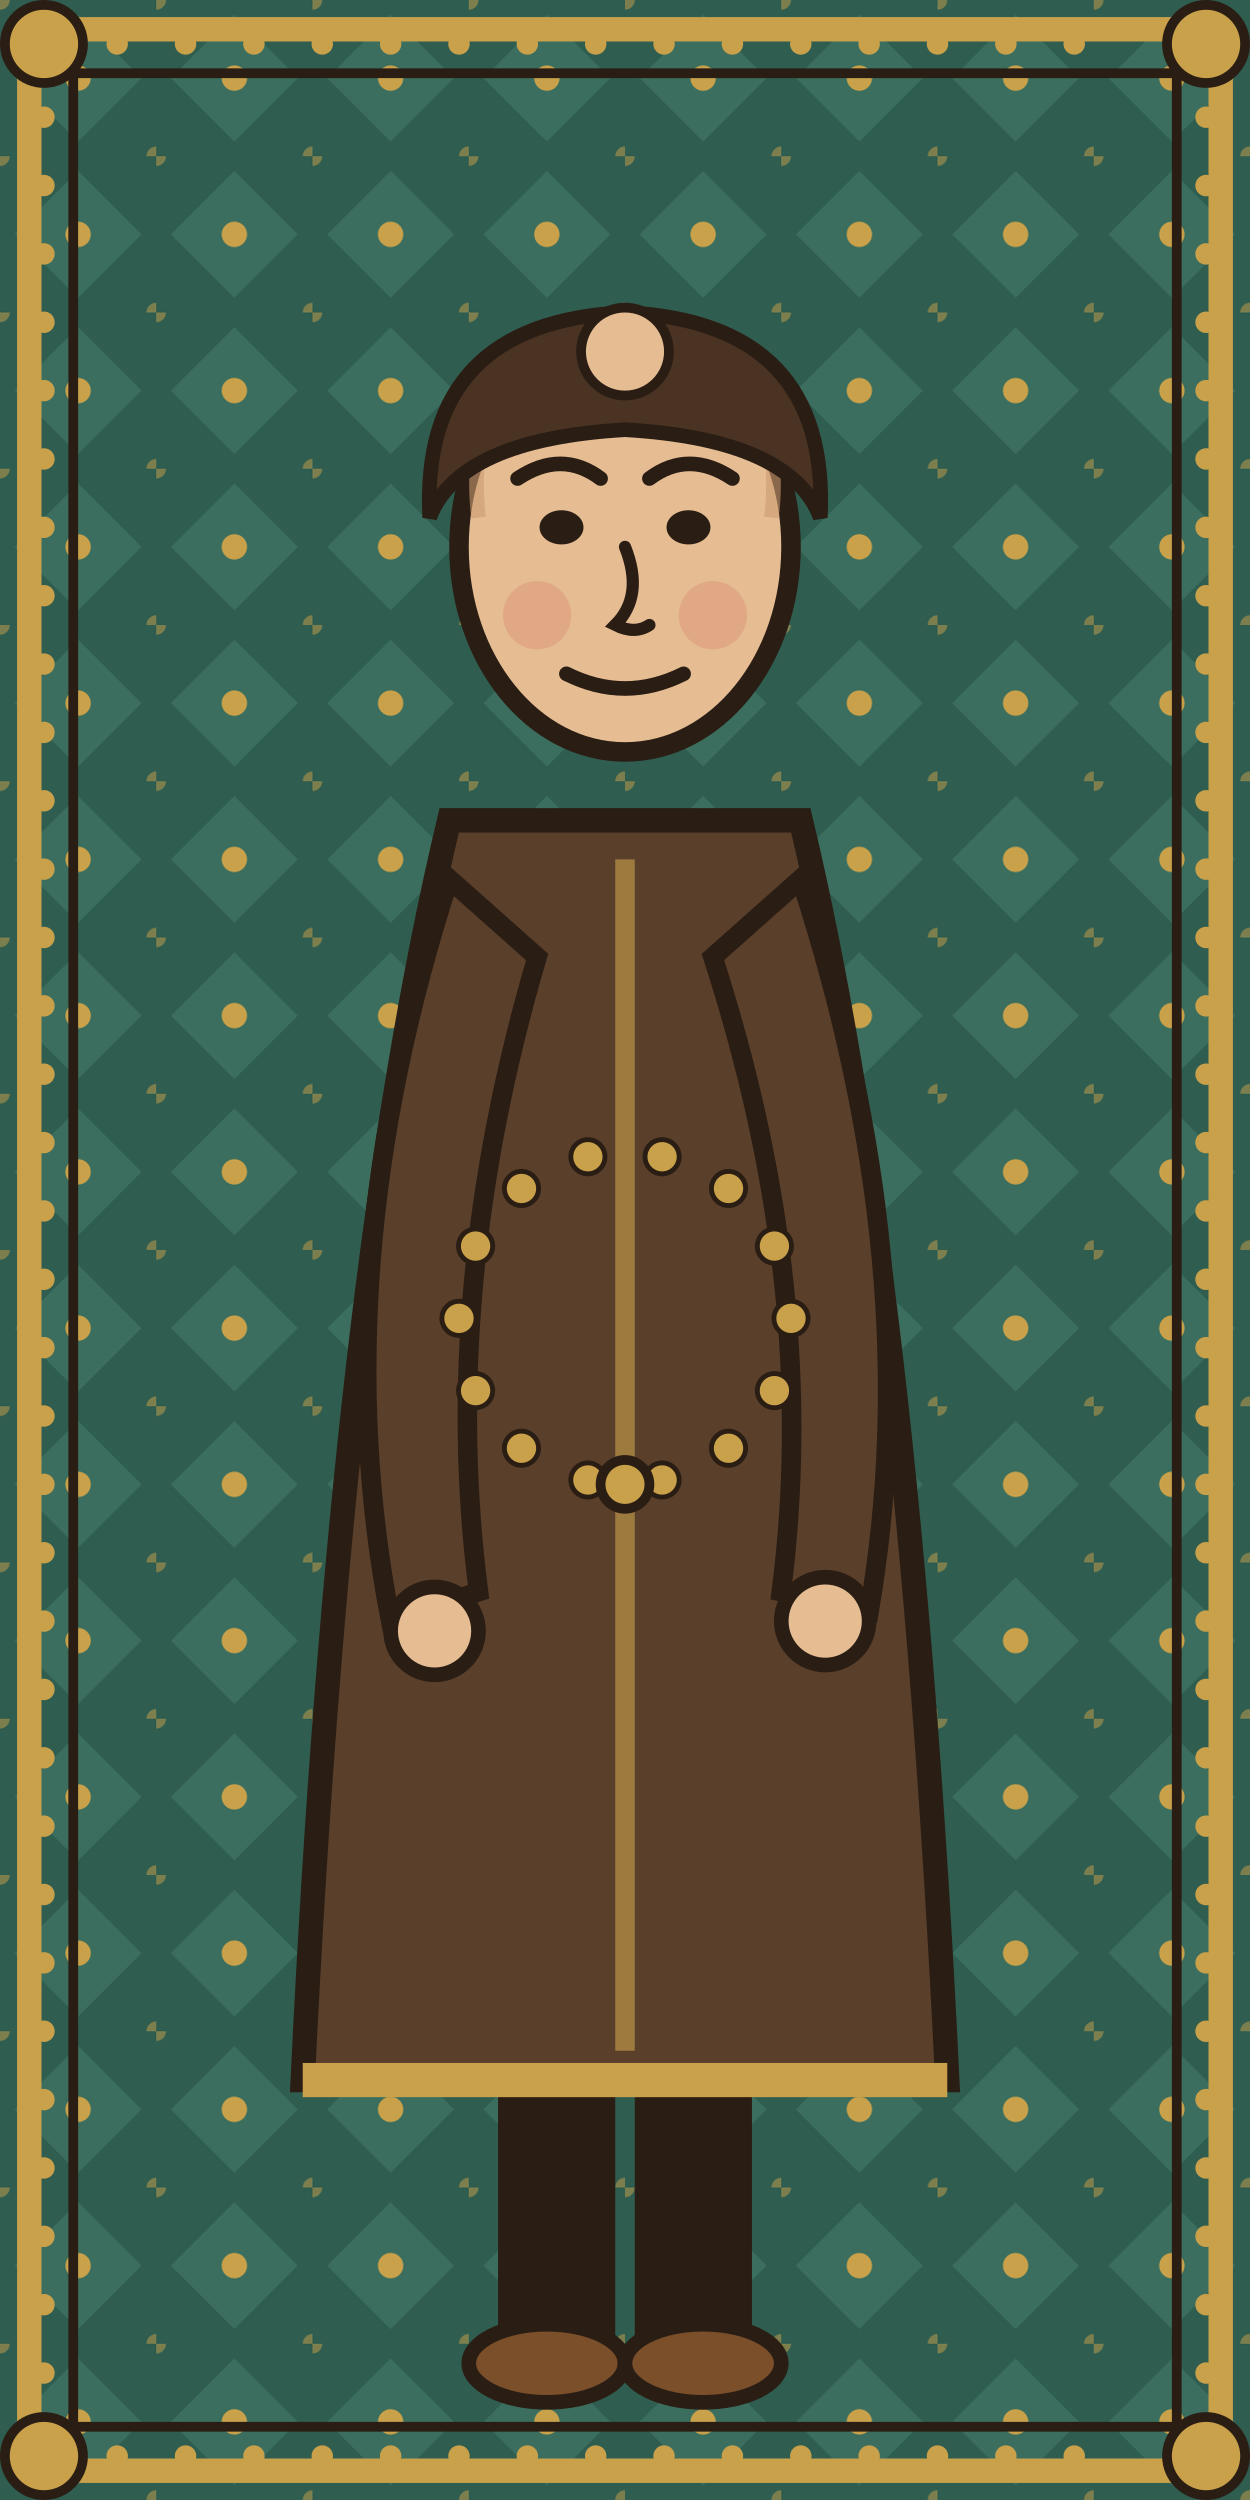
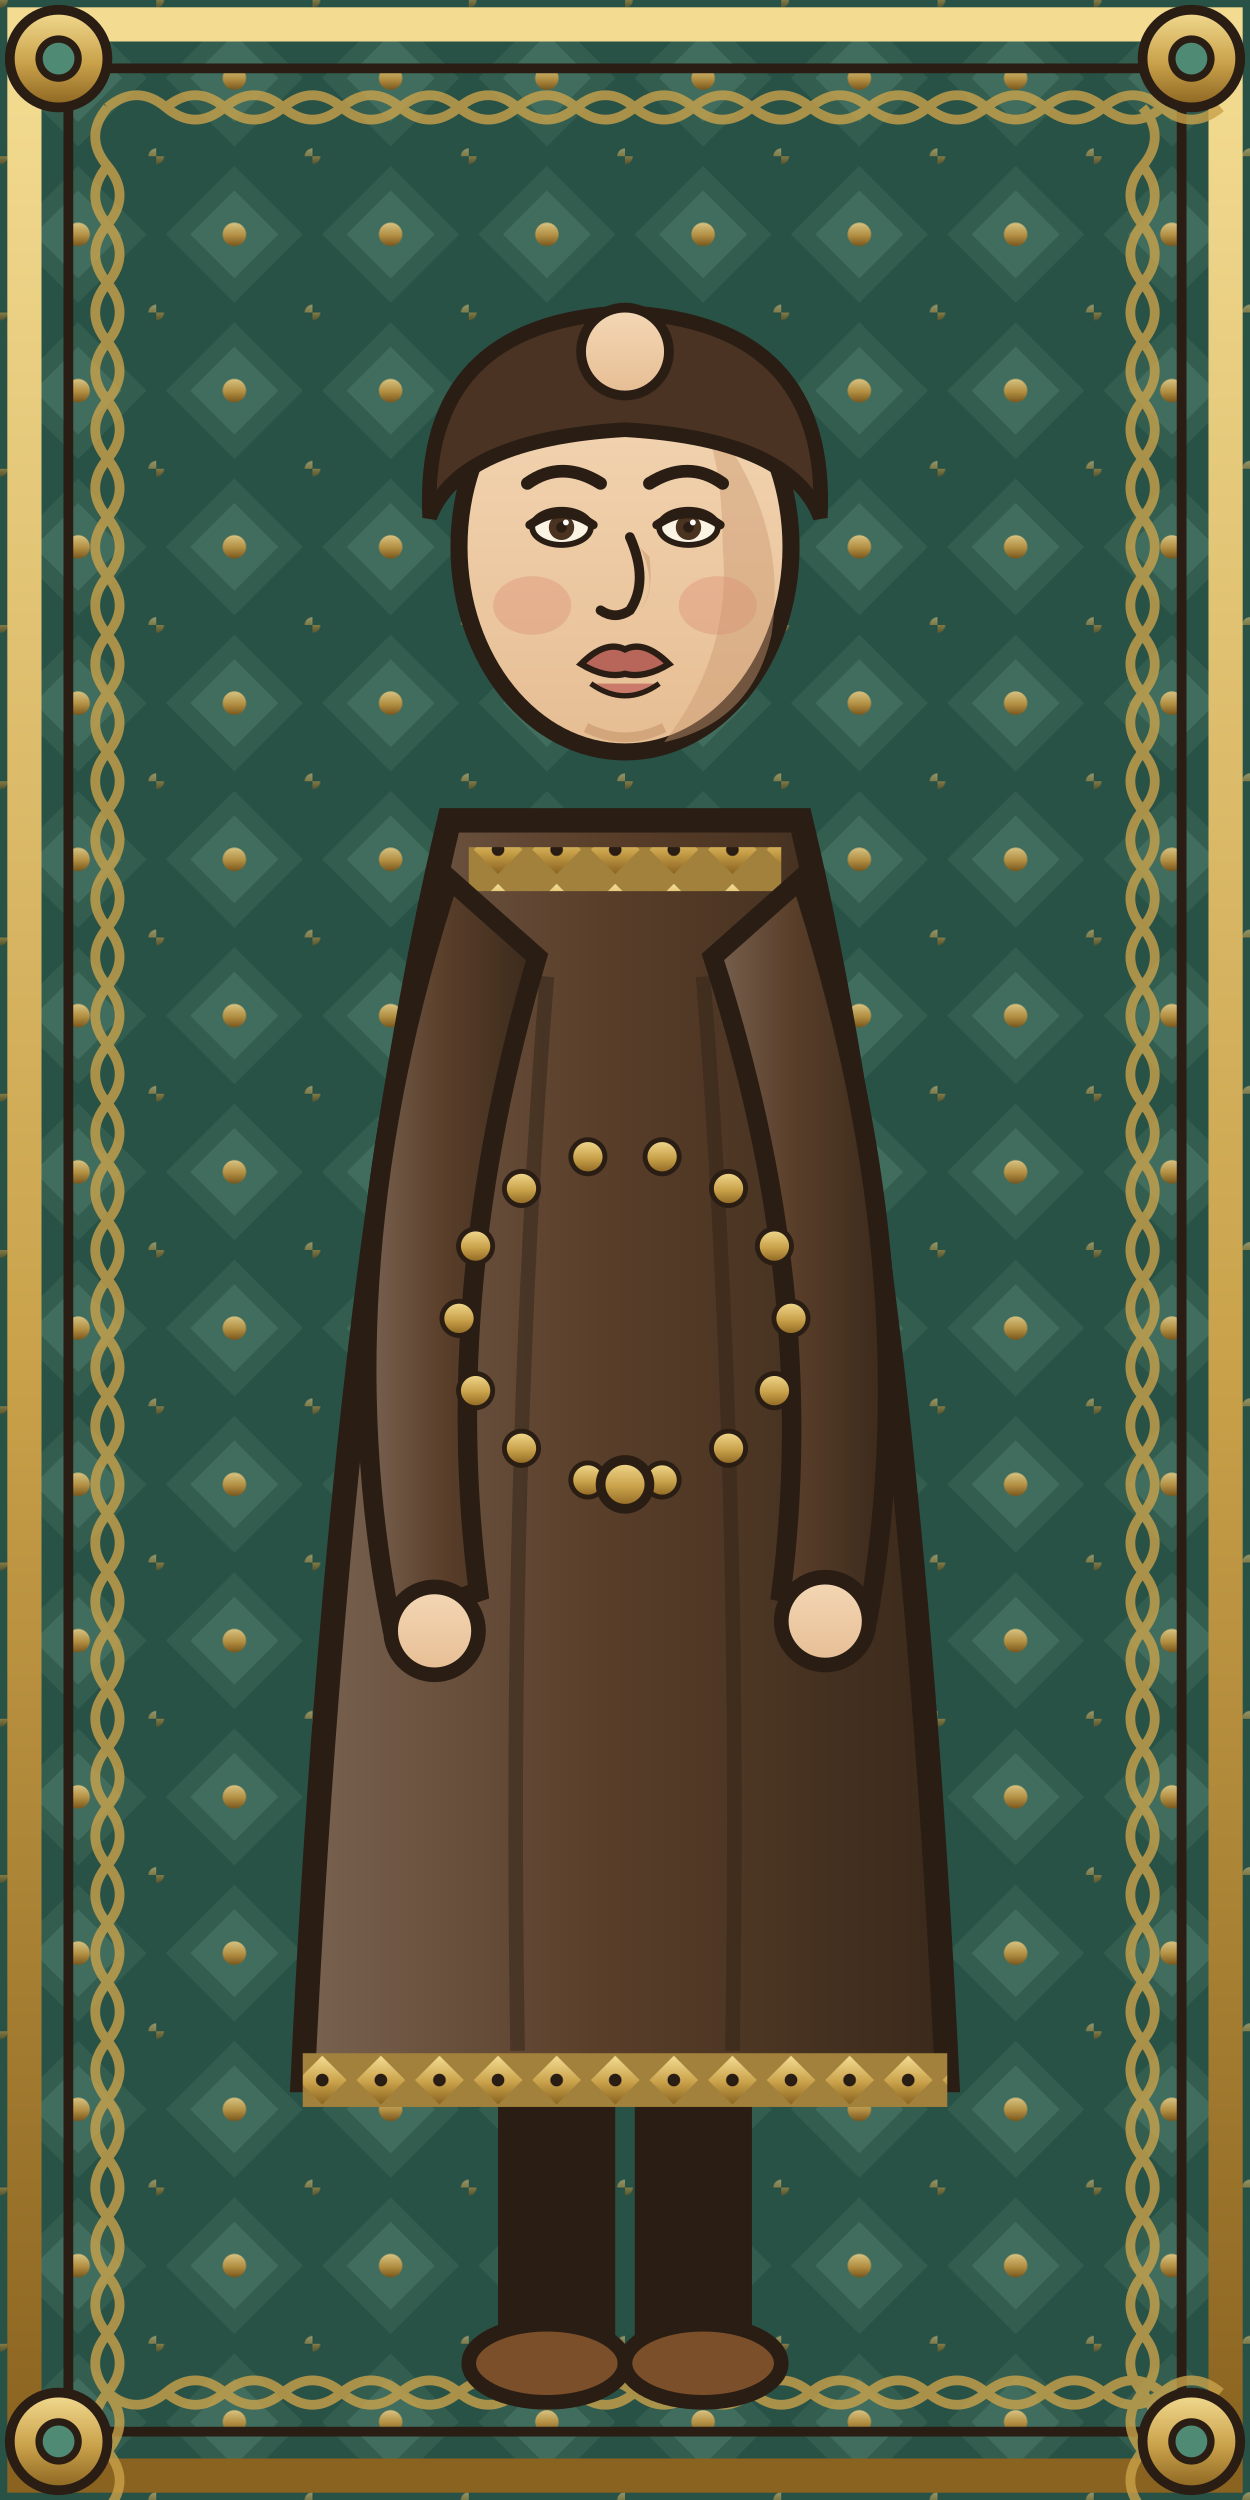
<svg xmlns="http://www.w3.org/2000/svg" viewBox="0 0 256 512" width="256" height="512">
+   <defs>
+     <linearGradient id="gold" x1="0" y1="0" x2="0" y2="1">
+       <stop offset="0" stop-color="#f3dc92" />
+       <stop offset="0.55" stop-color="#c9a14a" />
+       <stop offset="1" stop-color="#8a6320" />
+     </linearGradient>
+     <linearGradient id="steel" x1="0" y1="0" x2="1" y2="1">
+       <stop offset="0" stop-color="#eef1f4" />
+       <stop offset="0.5" stop-color="#8a8f96" />
+       <stop offset="1" stop-color="#4b5058" />
+     </linearGradient>
+     <linearGradient id="skin" x1="0" y1="0" x2="0" y2="1">
+       <stop offset="0" stop-color="#f4d8b6" />
+       <stop offset="1" stop-color="#e6bd93" />
+     </linearGradient>
+     <linearGradient id="parch" x1="0" y1="0" x2="0" y2="1">
+       <stop offset="0" stop-color="#f4ead2" />
+       <stop offset="1" stop-color="#e9dcbf" />
+     </linearGradient>
+   </defs>
+   <defs>
+     <linearGradient id="robe" x1="0" y1="0" x2="1" y2="0">
+       <stop offset="0" stop-color="#786250" />
+       <stop offset="0.45" stop-color="#5a3f2a" />
+       <stop offset="1" stop-color="#3a291b" />
+     </linearGradient>
+     <pattern id="emb" width="12" height="12" patternUnits="userSpaceOnUse">
+       <rect width="12" height="12" fill="#a1813b" />
+       <path d="M6 1 L11 6 L6 11 L1 6 Z" fill="url(#gold)" />
+       <circle cx="6" cy="6" r="1.3" fill="#2a1d14" />
+     </pattern>
+   </defs>
  <defs>
    <pattern id="field" width="32" height="32" patternUnits="userSpaceOnUse">
      <rect width="32" height="32" fill="#2f5d50" />
-       <path d="M16 3 L29 16 L16 29 L3 16 Z" fill="#4f8a74" opacity="0.38" />
-       <circle cx="16" cy="16" r="2.6" fill="#c9a14a" />
-       <circle cx="0" cy="0" r="2" fill="#c9a14a" opacity="0.5" />
-       <circle cx="32" cy="32" r="2" fill="#c9a14a" opacity="0.5" />
+       <path d="M16 2 L30 16 L16 30 L2 16 Z" fill="#437563" opacity="0.55" />
+       <path d="M16 7 L25 16 L16 25 L7 16 Z" fill="#619682" opacity="0.4" />
+       <circle cx="16" cy="16" r="2.4" fill="url(#gold)" />
+       <circle cx="0" cy="0" r="1.6" fill="url(#gold)" opacity="0.6" />
+       <circle cx="32" cy="32" r="1.6" fill="url(#gold)" opacity="0.6" />
    </pattern>
  </defs>
  <rect x="0" y="0" width="256" height="512" fill="url(#field)" />
-   <rect x="6" y="6" width="244" height="500" fill="none" stroke="#c9a14a" stroke-width="5" />
-   <rect x="15" y="15" width="226" height="482" fill="none" stroke="#2a1d14" stroke-width="2" />
-   <circle cx="24" cy="9" r="2.2" fill="#c9a14a" />
-   <circle cx="24" cy="503" r="2.2" fill="#c9a14a" />
-   <circle cx="38" cy="9" r="2.2" fill="#c9a14a" />
-   <circle cx="38" cy="503" r="2.2" fill="#c9a14a" />
-   <circle cx="52" cy="9" r="2.2" fill="#c9a14a" />
-   <circle cx="52" cy="503" r="2.2" fill="#c9a14a" />
-   <circle cx="66" cy="9" r="2.2" fill="#c9a14a" />
-   <circle cx="66" cy="503" r="2.2" fill="#c9a14a" />
-   <circle cx="80" cy="9" r="2.2" fill="#c9a14a" />
-   <circle cx="80" cy="503" r="2.2" fill="#c9a14a" />
-   <circle cx="94" cy="9" r="2.2" fill="#c9a14a" />
-   <circle cx="94" cy="503" r="2.2" fill="#c9a14a" />
-   <circle cx="108" cy="9" r="2.2" fill="#c9a14a" />
-   <circle cx="108" cy="503" r="2.2" fill="#c9a14a" />
-   <circle cx="122" cy="9" r="2.2" fill="#c9a14a" />
-   <circle cx="122" cy="503" r="2.2" fill="#c9a14a" />
-   <circle cx="136" cy="9" r="2.2" fill="#c9a14a" />
-   <circle cx="136" cy="503" r="2.2" fill="#c9a14a" />
-   <circle cx="150" cy="9" r="2.2" fill="#c9a14a" />
-   <circle cx="150" cy="503" r="2.2" fill="#c9a14a" />
-   <circle cx="164" cy="9" r="2.2" fill="#c9a14a" />
-   <circle cx="164" cy="503" r="2.2" fill="#c9a14a" />
-   <circle cx="178" cy="9" r="2.2" fill="#c9a14a" />
-   <circle cx="178" cy="503" r="2.2" fill="#c9a14a" />
-   <circle cx="192" cy="9" r="2.2" fill="#c9a14a" />
-   <circle cx="192" cy="503" r="2.2" fill="#c9a14a" />
-   <circle cx="206" cy="9" r="2.2" fill="#c9a14a" />
-   <circle cx="206" cy="503" r="2.2" fill="#c9a14a" />
-   <circle cx="220" cy="9" r="2.2" fill="#c9a14a" />
-   <circle cx="220" cy="503" r="2.2" fill="#c9a14a" />
-   <circle cx="9" cy="24" r="2.2" fill="#c9a14a" />
-   <circle cx="247" cy="24" r="2.2" fill="#c9a14a" />
-   <circle cx="9" cy="38" r="2.2" fill="#c9a14a" />
-   <circle cx="247" cy="38" r="2.2" fill="#c9a14a" />
-   <circle cx="9" cy="52" r="2.2" fill="#c9a14a" />
-   <circle cx="247" cy="52" r="2.2" fill="#c9a14a" />
-   <circle cx="9" cy="66" r="2.2" fill="#c9a14a" />
-   <circle cx="247" cy="66" r="2.2" fill="#c9a14a" />
-   <circle cx="9" cy="80" r="2.2" fill="#c9a14a" />
-   <circle cx="247" cy="80" r="2.2" fill="#c9a14a" />
-   <circle cx="9" cy="94" r="2.2" fill="#c9a14a" />
-   <circle cx="247" cy="94" r="2.2" fill="#c9a14a" />
-   <circle cx="9" cy="108" r="2.2" fill="#c9a14a" />
-   <circle cx="247" cy="108" r="2.2" fill="#c9a14a" />
-   <circle cx="9" cy="122" r="2.2" fill="#c9a14a" />
-   <circle cx="247" cy="122" r="2.2" fill="#c9a14a" />
-   <circle cx="9" cy="136" r="2.2" fill="#c9a14a" />
-   <circle cx="247" cy="136" r="2.2" fill="#c9a14a" />
-   <circle cx="9" cy="150" r="2.2" fill="#c9a14a" />
-   <circle cx="247" cy="150" r="2.2" fill="#c9a14a" />
-   <circle cx="9" cy="164" r="2.2" fill="#c9a14a" />
-   <circle cx="247" cy="164" r="2.2" fill="#c9a14a" />
-   <circle cx="9" cy="178" r="2.2" fill="#c9a14a" />
-   <circle cx="247" cy="178" r="2.2" fill="#c9a14a" />
-   <circle cx="9" cy="192" r="2.2" fill="#c9a14a" />
-   <circle cx="247" cy="192" r="2.2" fill="#c9a14a" />
-   <circle cx="9" cy="206" r="2.2" fill="#c9a14a" />
-   <circle cx="247" cy="206" r="2.2" fill="#c9a14a" />
-   <circle cx="9" cy="220" r="2.2" fill="#c9a14a" />
-   <circle cx="247" cy="220" r="2.2" fill="#c9a14a" />
-   <circle cx="9" cy="234" r="2.2" fill="#c9a14a" />
-   <circle cx="247" cy="234" r="2.2" fill="#c9a14a" />
-   <circle cx="9" cy="248" r="2.2" fill="#c9a14a" />
-   <circle cx="247" cy="248" r="2.2" fill="#c9a14a" />
-   <circle cx="9" cy="262" r="2.2" fill="#c9a14a" />
-   <circle cx="247" cy="262" r="2.2" fill="#c9a14a" />
-   <circle cx="9" cy="276" r="2.2" fill="#c9a14a" />
-   <circle cx="247" cy="276" r="2.2" fill="#c9a14a" />
-   <circle cx="9" cy="290" r="2.2" fill="#c9a14a" />
-   <circle cx="247" cy="290" r="2.2" fill="#c9a14a" />
-   <circle cx="9" cy="304" r="2.2" fill="#c9a14a" />
-   <circle cx="247" cy="304" r="2.2" fill="#c9a14a" />
-   <circle cx="9" cy="318" r="2.2" fill="#c9a14a" />
-   <circle cx="247" cy="318" r="2.2" fill="#c9a14a" />
-   <circle cx="9" cy="332" r="2.2" fill="#c9a14a" />
-   <circle cx="247" cy="332" r="2.2" fill="#c9a14a" />
-   <circle cx="9" cy="346" r="2.2" fill="#c9a14a" />
-   <circle cx="247" cy="346" r="2.2" fill="#c9a14a" />
-   <circle cx="9" cy="360" r="2.2" fill="#c9a14a" />
-   <circle cx="247" cy="360" r="2.2" fill="#c9a14a" />
-   <circle cx="9" cy="374" r="2.2" fill="#c9a14a" />
-   <circle cx="247" cy="374" r="2.2" fill="#c9a14a" />
-   <circle cx="9" cy="388" r="2.2" fill="#c9a14a" />
-   <circle cx="247" cy="388" r="2.2" fill="#c9a14a" />
-   <circle cx="9" cy="402" r="2.2" fill="#c9a14a" />
-   <circle cx="247" cy="402" r="2.2" fill="#c9a14a" />
-   <circle cx="9" cy="416" r="2.2" fill="#c9a14a" />
-   <circle cx="247" cy="416" r="2.2" fill="#c9a14a" />
-   <circle cx="9" cy="430" r="2.2" fill="#c9a14a" />
-   <circle cx="247" cy="430" r="2.2" fill="#c9a14a" />
-   <circle cx="9" cy="444" r="2.2" fill="#c9a14a" />
-   <circle cx="247" cy="444" r="2.2" fill="#c9a14a" />
-   <circle cx="9" cy="458" r="2.2" fill="#c9a14a" />
-   <circle cx="247" cy="458" r="2.2" fill="#c9a14a" />
-   <circle cx="9" cy="472" r="2.2" fill="#c9a14a" />
-   <circle cx="247" cy="472" r="2.2" fill="#c9a14a" />
-   <circle cx="9" cy="486" r="2.2" fill="#c9a14a" />
-   <circle cx="247" cy="486" r="2.2" fill="#c9a14a" />
-   <circle cx="9" cy="9" r="8" fill="#c9a14a" stroke="#2a1d14" stroke-width="2" />
-   <circle cx="247" cy="9" r="8" fill="#c9a14a" stroke="#2a1d14" stroke-width="2" />
-   <circle cx="9" cy="503" r="8" fill="#c9a14a" stroke="#2a1d14" stroke-width="2" />
-   <circle cx="247" cy="503" r="8" fill="#c9a14a" stroke="#2a1d14" stroke-width="2" />
+   <rect x="0" y="0" width="256" height="512" fill="#000" opacity="0.12" />
+   <rect x="5" y="5" width="246" height="502" fill="none" stroke="url(#gold)" stroke-width="7" />
+   <rect x="14" y="14" width="228" height="484" fill="none" stroke="#2a1d14" stroke-width="2" />
+   <path d="M22 22 q6 -5 12 0 t12 0 M22 490 q6 5 12 0 t12 0 M34 22 q6 -5 12 0 t12 0 M34 490 q6 5 12 0 t12 0 M46 22 q6 -5 12 0 t12 0 M46 490 q6 5 12 0 t12 0 M58 22 q6 -5 12 0 t12 0 M58 490 q6 5 12 0 t12 0 M70 22 q6 -5 12 0 t12 0 M70 490 q6 5 12 0 t12 0 M82 22 q6 -5 12 0 t12 0 M82 490 q6 5 12 0 t12 0 M94 22 q6 -5 12 0 t12 0 M94 490 q6 5 12 0 t12 0 M106 22 q6 -5 12 0 t12 0 M106 490 q6 5 12 0 t12 0 M118 22 q6 -5 12 0 t12 0 M118 490 q6 5 12 0 t12 0 M130 22 q6 -5 12 0 t12 0 M130 490 q6 5 12 0 t12 0 M142 22 q6 -5 12 0 t12 0 M142 490 q6 5 12 0 t12 0 M154 22 q6 -5 12 0 t12 0 M154 490 q6 5 12 0 t12 0 M166 22 q6 -5 12 0 t12 0 M166 490 q6 5 12 0 t12 0 M178 22 q6 -5 12 0 t12 0 M178 490 q6 5 12 0 t12 0 M190 22 q6 -5 12 0 t12 0 M190 490 q6 5 12 0 t12 0 M202 22 q6 -5 12 0 t12 0 M202 490 q6 5 12 0 t12 0 M214 22 q6 -5 12 0 t12 0 M214 490 q6 5 12 0 t12 0 M226 22 q6 -5 12 0 t12 0 M226 490 q6 5 12 0 t12 0 M22 22 q-5 6 0 12 t0 12 M234 22 q5 6 0 12 t0 12 M22 34 q-5 6 0 12 t0 12 M234 34 q5 6 0 12 t0 12 M22 46 q-5 6 0 12 t0 12 M234 46 q5 6 0 12 t0 12 M22 58 q-5 6 0 12 t0 12 M234 58 q5 6 0 12 t0 12 M22 70 q-5 6 0 12 t0 12 M234 70 q5 6 0 12 t0 12 M22 82 q-5 6 0 12 t0 12 M234 82 q5 6 0 12 t0 12 M22 94 q-5 6 0 12 t0 12 M234 94 q5 6 0 12 t0 12 M22 106 q-5 6 0 12 t0 12 M234 106 q5 6 0 12 t0 12 M22 118 q-5 6 0 12 t0 12 M234 118 q5 6 0 12 t0 12 M22 130 q-5 6 0 12 t0 12 M234 130 q5 6 0 12 t0 12 M22 142 q-5 6 0 12 t0 12 M234 142 q5 6 0 12 t0 12 M22 154 q-5 6 0 12 t0 12 M234 154 q5 6 0 12 t0 12 M22 166 q-5 6 0 12 t0 12 M234 166 q5 6 0 12 t0 12 M22 178 q-5 6 0 12 t0 12 M234 178 q5 6 0 12 t0 12 M22 190 q-5 6 0 12 t0 12 M234 190 q5 6 0 12 t0 12 M22 202 q-5 6 0 12 t0 12 M234 202 q5 6 0 12 t0 12 M22 214 q-5 6 0 12 t0 12 M234 214 q5 6 0 12 t0 12 M22 226 q-5 6 0 12 t0 12 M234 226 q5 6 0 12 t0 12 M22 238 q-5 6 0 12 t0 12 M234 238 q5 6 0 12 t0 12 M22 250 q-5 6 0 12 t0 12 M234 250 q5 6 0 12 t0 12 M22 262 q-5 6 0 12 t0 12 M234 262 q5 6 0 12 t0 12 M22 274 q-5 6 0 12 t0 12 M234 274 q5 6 0 12 t0 12 M22 286 q-5 6 0 12 t0 12 M234 286 q5 6 0 12 t0 12 M22 298 q-5 6 0 12 t0 12 M234 298 q5 6 0 12 t0 12 M22 310 q-5 6 0 12 t0 12 M234 310 q5 6 0 12 t0 12 M22 322 q-5 6 0 12 t0 12 M234 322 q5 6 0 12 t0 12 M22 334 q-5 6 0 12 t0 12 M234 334 q5 6 0 12 t0 12 M22 346 q-5 6 0 12 t0 12 M234 346 q5 6 0 12 t0 12 M22 358 q-5 6 0 12 t0 12 M234 358 q5 6 0 12 t0 12 M22 370 q-5 6 0 12 t0 12 M234 370 q5 6 0 12 t0 12 M22 382 q-5 6 0 12 t0 12 M234 382 q5 6 0 12 t0 12 M22 394 q-5 6 0 12 t0 12 M234 394 q5 6 0 12 t0 12 M22 406 q-5 6 0 12 t0 12 M234 406 q5 6 0 12 t0 12 M22 418 q-5 6 0 12 t0 12 M234 418 q5 6 0 12 t0 12 M22 430 q-5 6 0 12 t0 12 M234 430 q5 6 0 12 t0 12 M22 442 q-5 6 0 12 t0 12 M234 442 q5 6 0 12 t0 12 M22 454 q-5 6 0 12 t0 12 M234 454 q5 6 0 12 t0 12 M22 466 q-5 6 0 12 t0 12 M234 466 q5 6 0 12 t0 12 M22 478 q-5 6 0 12 t0 12 M234 478 q5 6 0 12 t0 12 M22 490 q-5 6 0 12 t0 12 M234 490 q5 6 0 12 t0 12" fill="none" stroke="#c9a14a" stroke-width="2" opacity="0.8" />
+   <circle cx="12" cy="12" r="10" fill="url(#gold)" stroke="#2a1d14" stroke-width="2" />
+   <circle cx="12" cy="12" r="4" fill="#4f8a74" stroke="#2a1d14" stroke-width="1.5" />
+   <circle cx="244" cy="12" r="10" fill="url(#gold)" stroke="#2a1d14" stroke-width="2" />
+   <circle cx="244" cy="12" r="4" fill="#4f8a74" stroke="#2a1d14" stroke-width="1.5" />
+   <circle cx="12" cy="500" r="10" fill="url(#gold)" stroke="#2a1d14" stroke-width="2" />
+   <circle cx="12" cy="500" r="4" fill="#4f8a74" stroke="#2a1d14" stroke-width="1.5" />
+   <circle cx="244" cy="500" r="10" fill="url(#gold)" stroke="#2a1d14" stroke-width="2" />
+   <circle cx="244" cy="500" r="4" fill="#4f8a74" stroke="#2a1d14" stroke-width="1.5" />
  <rect x="102" y="420" width="24" height="60" fill="#2a1d14" />
  <rect x="130" y="420" width="24" height="60" fill="#2a1d14" />
  <ellipse cx="112" cy="484" rx="16" ry="8" fill="#7a4f2a" stroke="#2a1d14" stroke-width="3" />
  <ellipse cx="144" cy="484" rx="16" ry="8" fill="#7a4f2a" stroke="#2a1d14" stroke-width="3" />
-   <path d="M92 168 L164 168 Q186 260 194 426 L62 426 Q70 260 92 168 Z" fill="#5a3f2a" stroke="#2a1d14" stroke-width="5" />
-   <path d="M62 426 L194 426" stroke="#c9a14a" stroke-width="7" />
-   <path d="M128 176 L128 420" stroke="#c9a14a" stroke-width="4" opacity="0.6" />
-   <path d="M92 180 Q66 260 80 332 L98 326 Q90 264 110 196 Z" fill="#5a3f2a" stroke="#2a1d14" stroke-width="4" />
-   <path d="M164 180 Q190 260 178 330 L160 326 Q168 264 146 196 Z" fill="#5a3f2a" stroke="#2a1d14" stroke-width="4" />
-   <circle cx="89" cy="334" r="9" fill="#e6bd93" stroke="#2a1d14" stroke-width="3" />
-   <circle cx="169" cy="332" r="9" fill="#e6bd93" stroke="#2a1d14" stroke-width="3" />
+   <path d="M92 168 L164 168 Q186 260 194 426 L62 426 Q70 260 92 168 Z" fill="url(#robe)" stroke="#2a1d14" stroke-width="5" />
+   <path d="M62 426 L194 426" stroke="url(#emb)" stroke-width="11" />
+   <path d="M128 176 L128 420" stroke="url(#gold)" stroke-width="4" opacity="0.7" />
+   <path d="M112 200 Q104 300 106 420" fill="none" stroke="#322317" stroke-width="3" opacity="0.5" />
+   <path d="M144 200 Q152 300 150 420" fill="none" stroke="#322317" stroke-width="3" opacity="0.5" />
+   <path d="M96 178 L160 178" stroke="url(#emb)" stroke-width="9" />
+   <path d="M92 180 Q66 260 80 332 L98 326 Q90 264 110 196 Z" fill="url(#robe)" stroke="#2a1d14" stroke-width="4" />
+   <path d="M164 180 Q190 260 178 330 L160 326 Q168 264 146 196 Z" fill="url(#robe)" stroke="#2a1d14" stroke-width="4" />
+   <circle cx="89" cy="334" r="9" fill="url(#skin)" stroke="#2a1d14" stroke-width="3" />
+   <circle cx="169" cy="332" r="9" fill="url(#skin)" stroke="#2a1d14" stroke-width="3" />
  <g transform="translate(128 112)">
-     <ellipse cx="0" cy="0" rx="34" ry="42" fill="#e6bd93" stroke="#2a1d14" stroke-width="4" />
-     <path d="M-30 -6 Q-34 -40 0 -44 Q34 -40 30 -6" fill="none" stroke="#c99a70" stroke-width="3" opacity="0.6" />
-     <circle cx="-18" cy="14" r="7" fill="#d98f74" opacity="0.45" />
-     <circle cx="18" cy="14" r="7" fill="#d98f74" opacity="0.45" />
-     <ellipse cx="-13" cy="-4" rx="4.5" ry="3.5" fill="#2a1d14" />
-     <ellipse cx="13" cy="-4" rx="4.5" ry="3.5" fill="#2a1d14" />
-     <path d="M-22 -14 Q-13 -20 -5 -14 M5 -14 Q13 -20 22 -14" fill="none" stroke="#2a1d14" stroke-width="3" stroke-linecap="round" />
-     <path d="M0 0 Q4 10 -2 16 Q2 18 5 16" fill="none" stroke="#2a1d14" stroke-width="2.5" stroke-linecap="round" />
-     <path d="M-12 26 Q0 32 12 26" fill="none" stroke="#2a1d14" stroke-width="3" stroke-linecap="round" />
+     <ellipse cx="0" cy="0" rx="34" ry="42" fill="url(#skin)" stroke="#2a1d14" stroke-width="3.5" />
+     <path d="M14 -30 Q34 -8 30 18 Q26 36 8 40 Q22 22 20 0 Q20 -20 14 -30 Z" fill="#c99a70" opacity="0.45" />
+     <ellipse cx="-19" cy="12" rx="8" ry="6" fill="#d98f74" opacity="0.4" />
+     <ellipse cx="19" cy="12" rx="8" ry="6" fill="#d98f74" opacity="0.4" />
+     <path d="M-8 37 Q0 41 8 37" fill="none" stroke="#c99a70" stroke-width="2" opacity="0.7" />
+     <ellipse cx="-13" cy="-4" rx="6" ry="3.6" fill="#fbf4e4" stroke="#2a1d14" stroke-width="1.2" />
+     <circle cx="-13" cy="-4" r="2.6" fill="#4a3320" />
+     <circle cx="-13" cy="-4" r="1.1" fill="#2a1d14" />
+     <circle cx="-12.1" cy="-5" r="0.6" fill="#ffffff" />
+     <path d="M-19.5 -4.5 Q-13 -9 -6.5 -4.5" fill="none" stroke="#2a1d14" stroke-width="1.8" stroke-linecap="round" />
+     <ellipse cx="13" cy="-4" rx="6" ry="3.6" fill="#fbf4e4" stroke="#2a1d14" stroke-width="1.2" />
+     <circle cx="13" cy="-4" r="2.6" fill="#4a3320" />
+     <circle cx="13" cy="-4" r="1.1" fill="#2a1d14" />
+     <circle cx="13.9" cy="-5" r="0.6" fill="#ffffff" />
+     <path d="M6.5 -4.5 Q13 -9 19.5 -4.5" fill="none" stroke="#2a1d14" stroke-width="1.8" stroke-linecap="round" />
+     <path d="M-20 -13 Q-13 -18 -5 -13" fill="none" stroke="#2a1d14" stroke-width="2.6" stroke-linecap="round" />
+     <path d="M5 -13 Q13 -18 20 -13" fill="none" stroke="#2a1d14" stroke-width="2.6" stroke-linecap="round" />
+     <path d="M1 -2 Q5 7 1 13 Q-2 15 -5 13" fill="none" stroke="#2a1d14" stroke-width="2" stroke-linecap="round" />
+     <path d="M3 0 Q7 8 3 13 Q6 10 5 2 Z" fill="#c99a70" opacity="0.55" />
+     <path d="M-9 24 Q-4 19 0 21 Q4 19 9 24 Q4 27 0 26 Q-4 27 -9 24 Z" fill="#b8665a" stroke="#2a1d14" stroke-width="1.3" />
+     <path d="M-7 28 Q0 33 7 28" fill="#c97a6a" stroke="#2a1d14" stroke-width="1.1" />
    <path d="M-40 -6 Q-42 -46 0 -48 Q42 -46 40 -6 Q34 -22 0 -24 Q-34 -22 -40 -6 Z" fill="#4a3322" stroke="#2a1d14" stroke-width="3" />
-     <circle cx="0" cy="-40" r="9" fill="#e6bd93" stroke="#2a1d14" stroke-width="2" />
+     <circle cx="0" cy="-40" r="9" fill="url(#skin)" stroke="#2a1d14" stroke-width="2" />
  </g>
  <g transform="translate(128 260) scale(1.0)">
-     <circle cx="34.0" cy="10.0" r="3.5" fill="#c9a14a" stroke="#2a1d14" stroke-width="1" />
-     <circle cx="30.6" cy="24.8" r="3.5" fill="#c9a14a" stroke="#2a1d14" stroke-width="1" />
-     <circle cx="21.2" cy="36.6" r="3.5" fill="#c9a14a" stroke="#2a1d14" stroke-width="1" />
-     <circle cx="7.6" cy="43.1" r="3.5" fill="#c9a14a" stroke="#2a1d14" stroke-width="1" />
-     <circle cx="-7.6" cy="43.1" r="3.5" fill="#c9a14a" stroke="#2a1d14" stroke-width="1" />
-     <circle cx="-21.2" cy="36.6" r="3.5" fill="#c9a14a" stroke="#2a1d14" stroke-width="1" />
-     <circle cx="-30.6" cy="24.8" r="3.5" fill="#c9a14a" stroke="#2a1d14" stroke-width="1" />
-     <circle cx="-34.0" cy="10.0" r="3.5" fill="#c9a14a" stroke="#2a1d14" stroke-width="1" />
-     <circle cx="-30.6" cy="-4.8" r="3.5" fill="#c9a14a" stroke="#2a1d14" stroke-width="1" />
-     <circle cx="-21.2" cy="-16.6" r="3.5" fill="#c9a14a" stroke="#2a1d14" stroke-width="1" />
-     <circle cx="-7.6" cy="-23.1" r="3.5" fill="#c9a14a" stroke="#2a1d14" stroke-width="1" />
-     <circle cx="7.6" cy="-23.1" r="3.5" fill="#c9a14a" stroke="#2a1d14" stroke-width="1" />
-     <circle cx="21.2" cy="-16.6" r="3.5" fill="#c9a14a" stroke="#2a1d14" stroke-width="1" />
-     <circle cx="30.6" cy="-4.8" r="3.5" fill="#c9a14a" stroke="#2a1d14" stroke-width="1" />
-     <circle cx="0" cy="44" r="5" fill="#c9a14a" stroke="#2a1d14" stroke-width="2" />
+     <circle cx="34.0" cy="10.0" r="3.5" fill="url(#gold)" stroke="#2a1d14" stroke-width="1" />
+     <circle cx="30.6" cy="24.8" r="3.5" fill="url(#gold)" stroke="#2a1d14" stroke-width="1" />
+     <circle cx="21.2" cy="36.6" r="3.5" fill="url(#gold)" stroke="#2a1d14" stroke-width="1" />
+     <circle cx="7.6" cy="43.1" r="3.5" fill="url(#gold)" stroke="#2a1d14" stroke-width="1" />
+     <circle cx="-7.6" cy="43.1" r="3.5" fill="url(#gold)" stroke="#2a1d14" stroke-width="1" />
+     <circle cx="-21.2" cy="36.6" r="3.5" fill="url(#gold)" stroke="#2a1d14" stroke-width="1" />
+     <circle cx="-30.6" cy="24.8" r="3.5" fill="url(#gold)" stroke="#2a1d14" stroke-width="1" />
+     <circle cx="-34.0" cy="10.0" r="3.5" fill="url(#gold)" stroke="#2a1d14" stroke-width="1" />
+     <circle cx="-30.6" cy="-4.8" r="3.5" fill="url(#gold)" stroke="#2a1d14" stroke-width="1" />
+     <circle cx="-21.2" cy="-16.6" r="3.5" fill="url(#gold)" stroke="#2a1d14" stroke-width="1" />
+     <circle cx="-7.6" cy="-23.1" r="3.5" fill="url(#gold)" stroke="#2a1d14" stroke-width="1" />
+     <circle cx="7.6" cy="-23.1" r="3.5" fill="url(#gold)" stroke="#2a1d14" stroke-width="1" />
+     <circle cx="21.2" cy="-16.6" r="3.5" fill="url(#gold)" stroke="#2a1d14" stroke-width="1" />
+     <circle cx="30.6" cy="-4.8" r="3.5" fill="url(#gold)" stroke="#2a1d14" stroke-width="1" />
+     <circle cx="0" cy="44" r="5" fill="url(#gold)" stroke="#2a1d14" stroke-width="2" />
  </g>
</svg>
